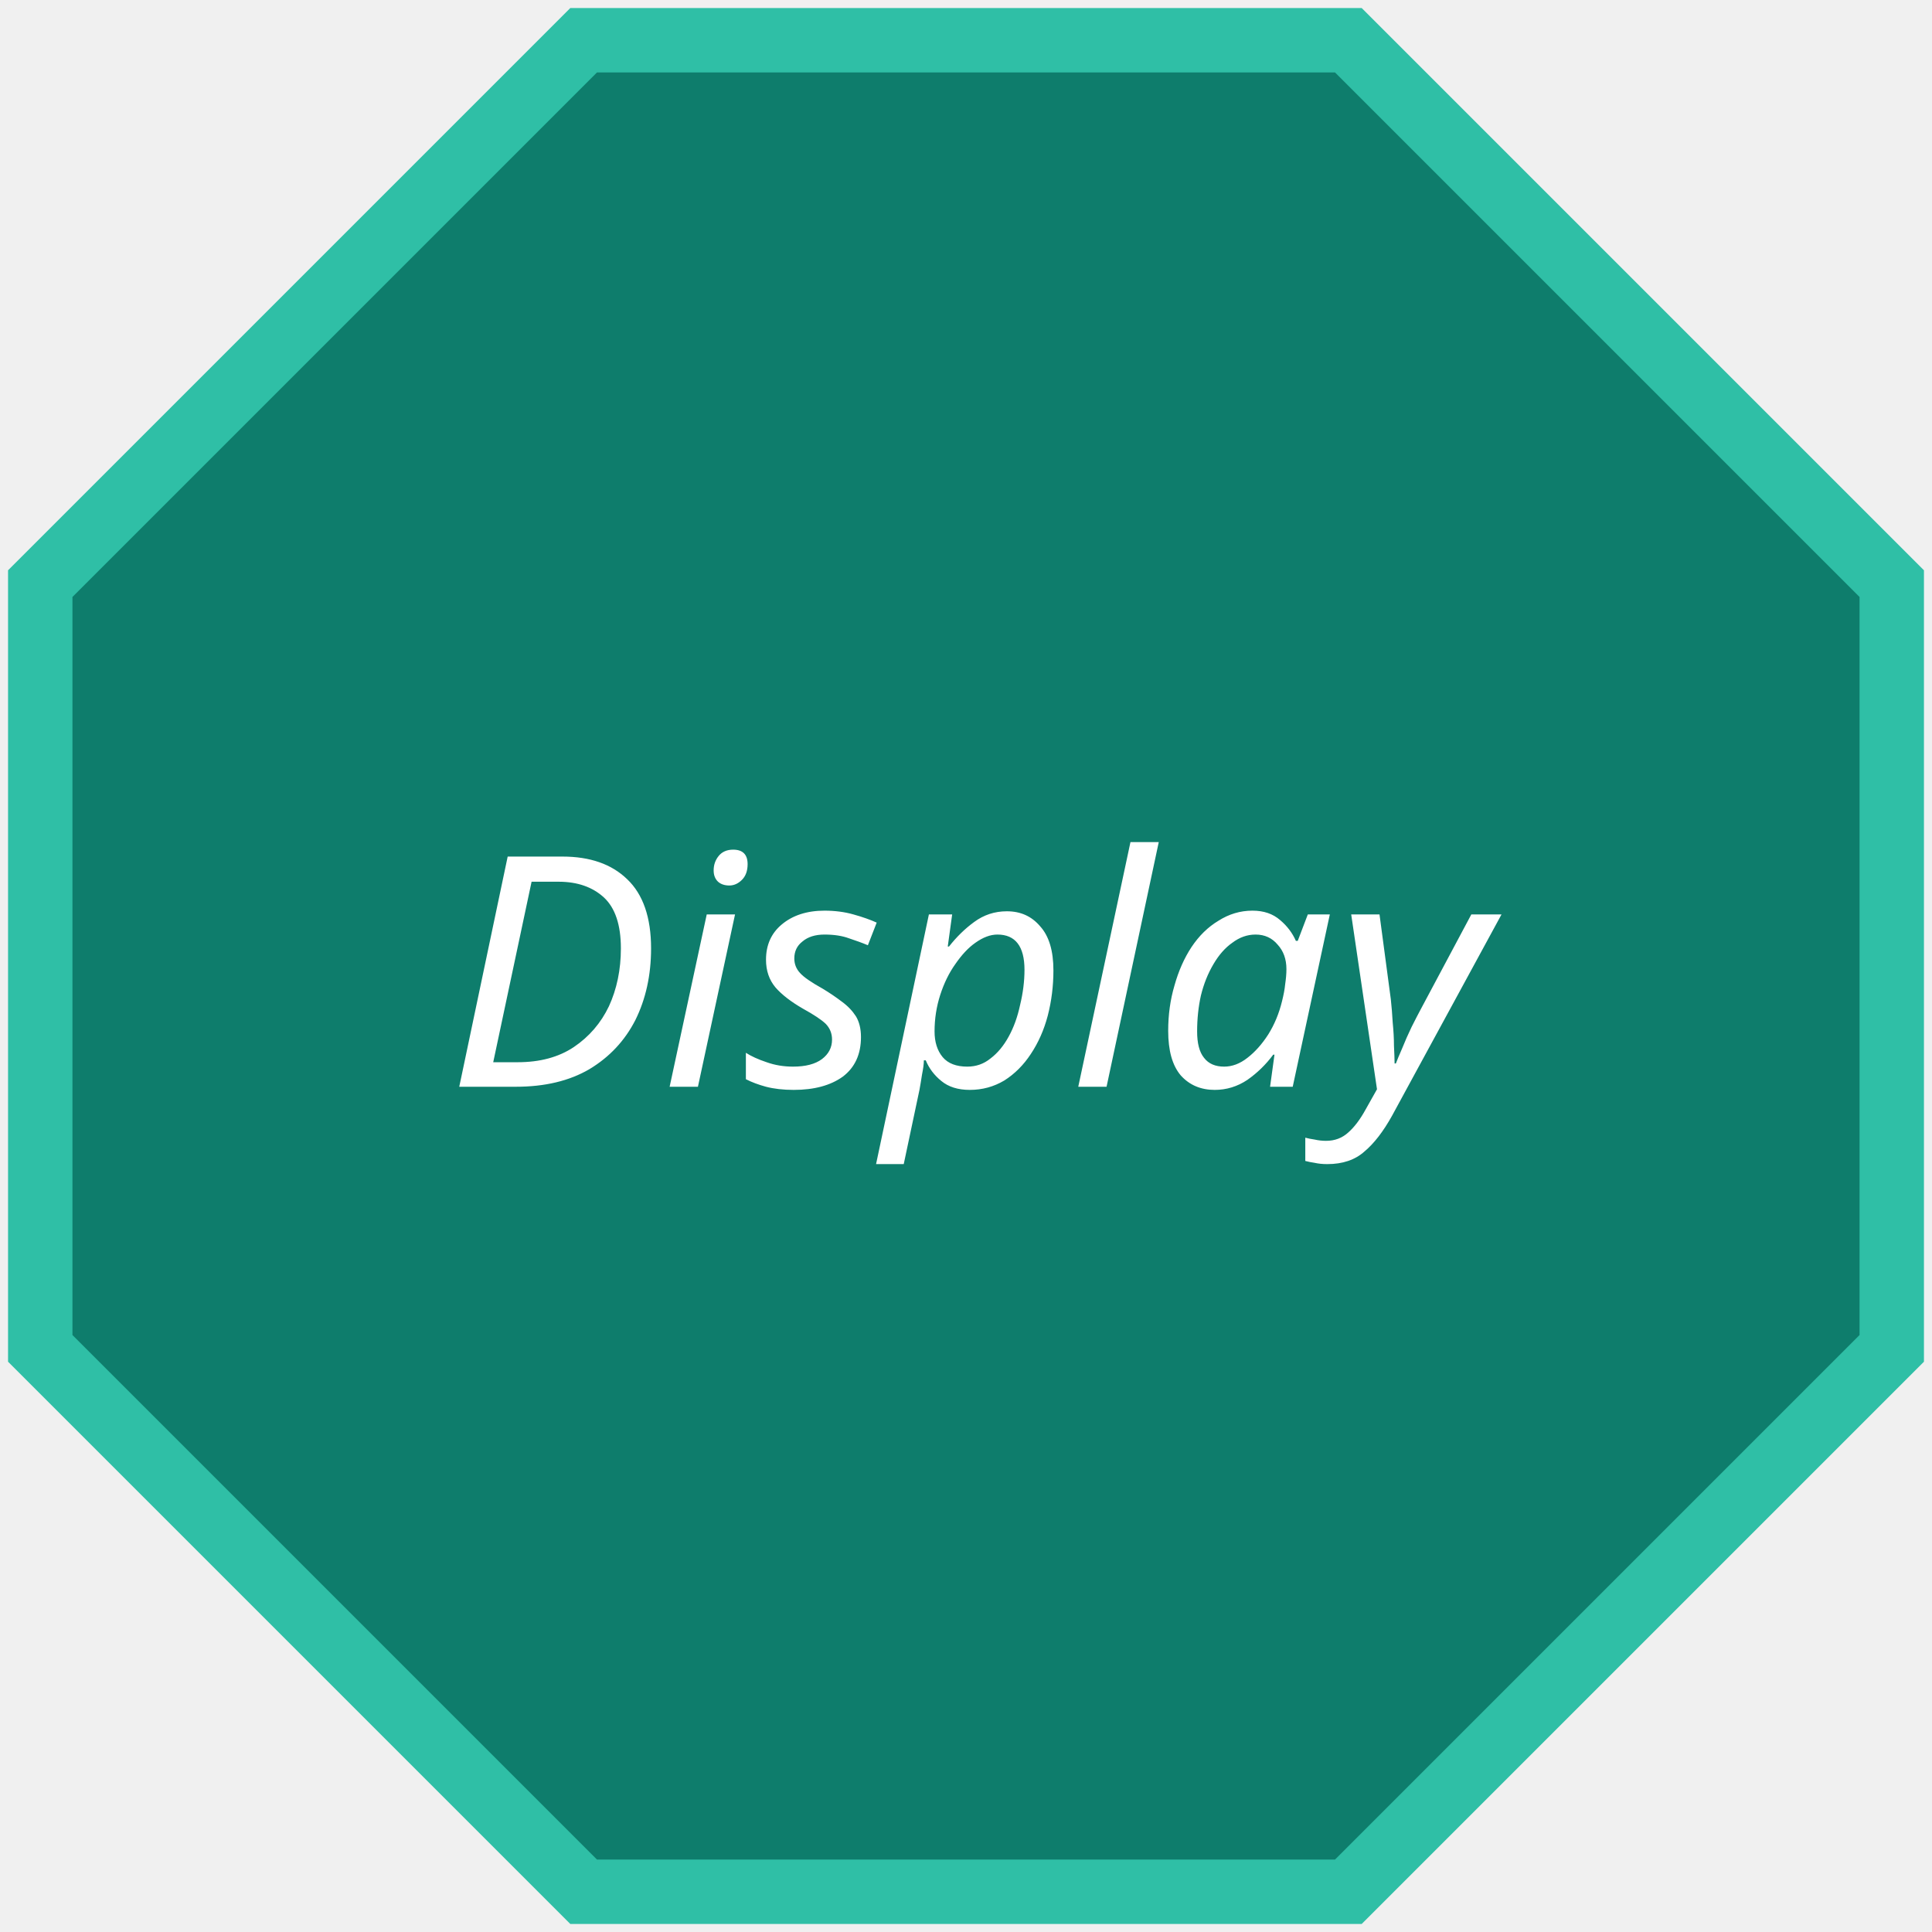
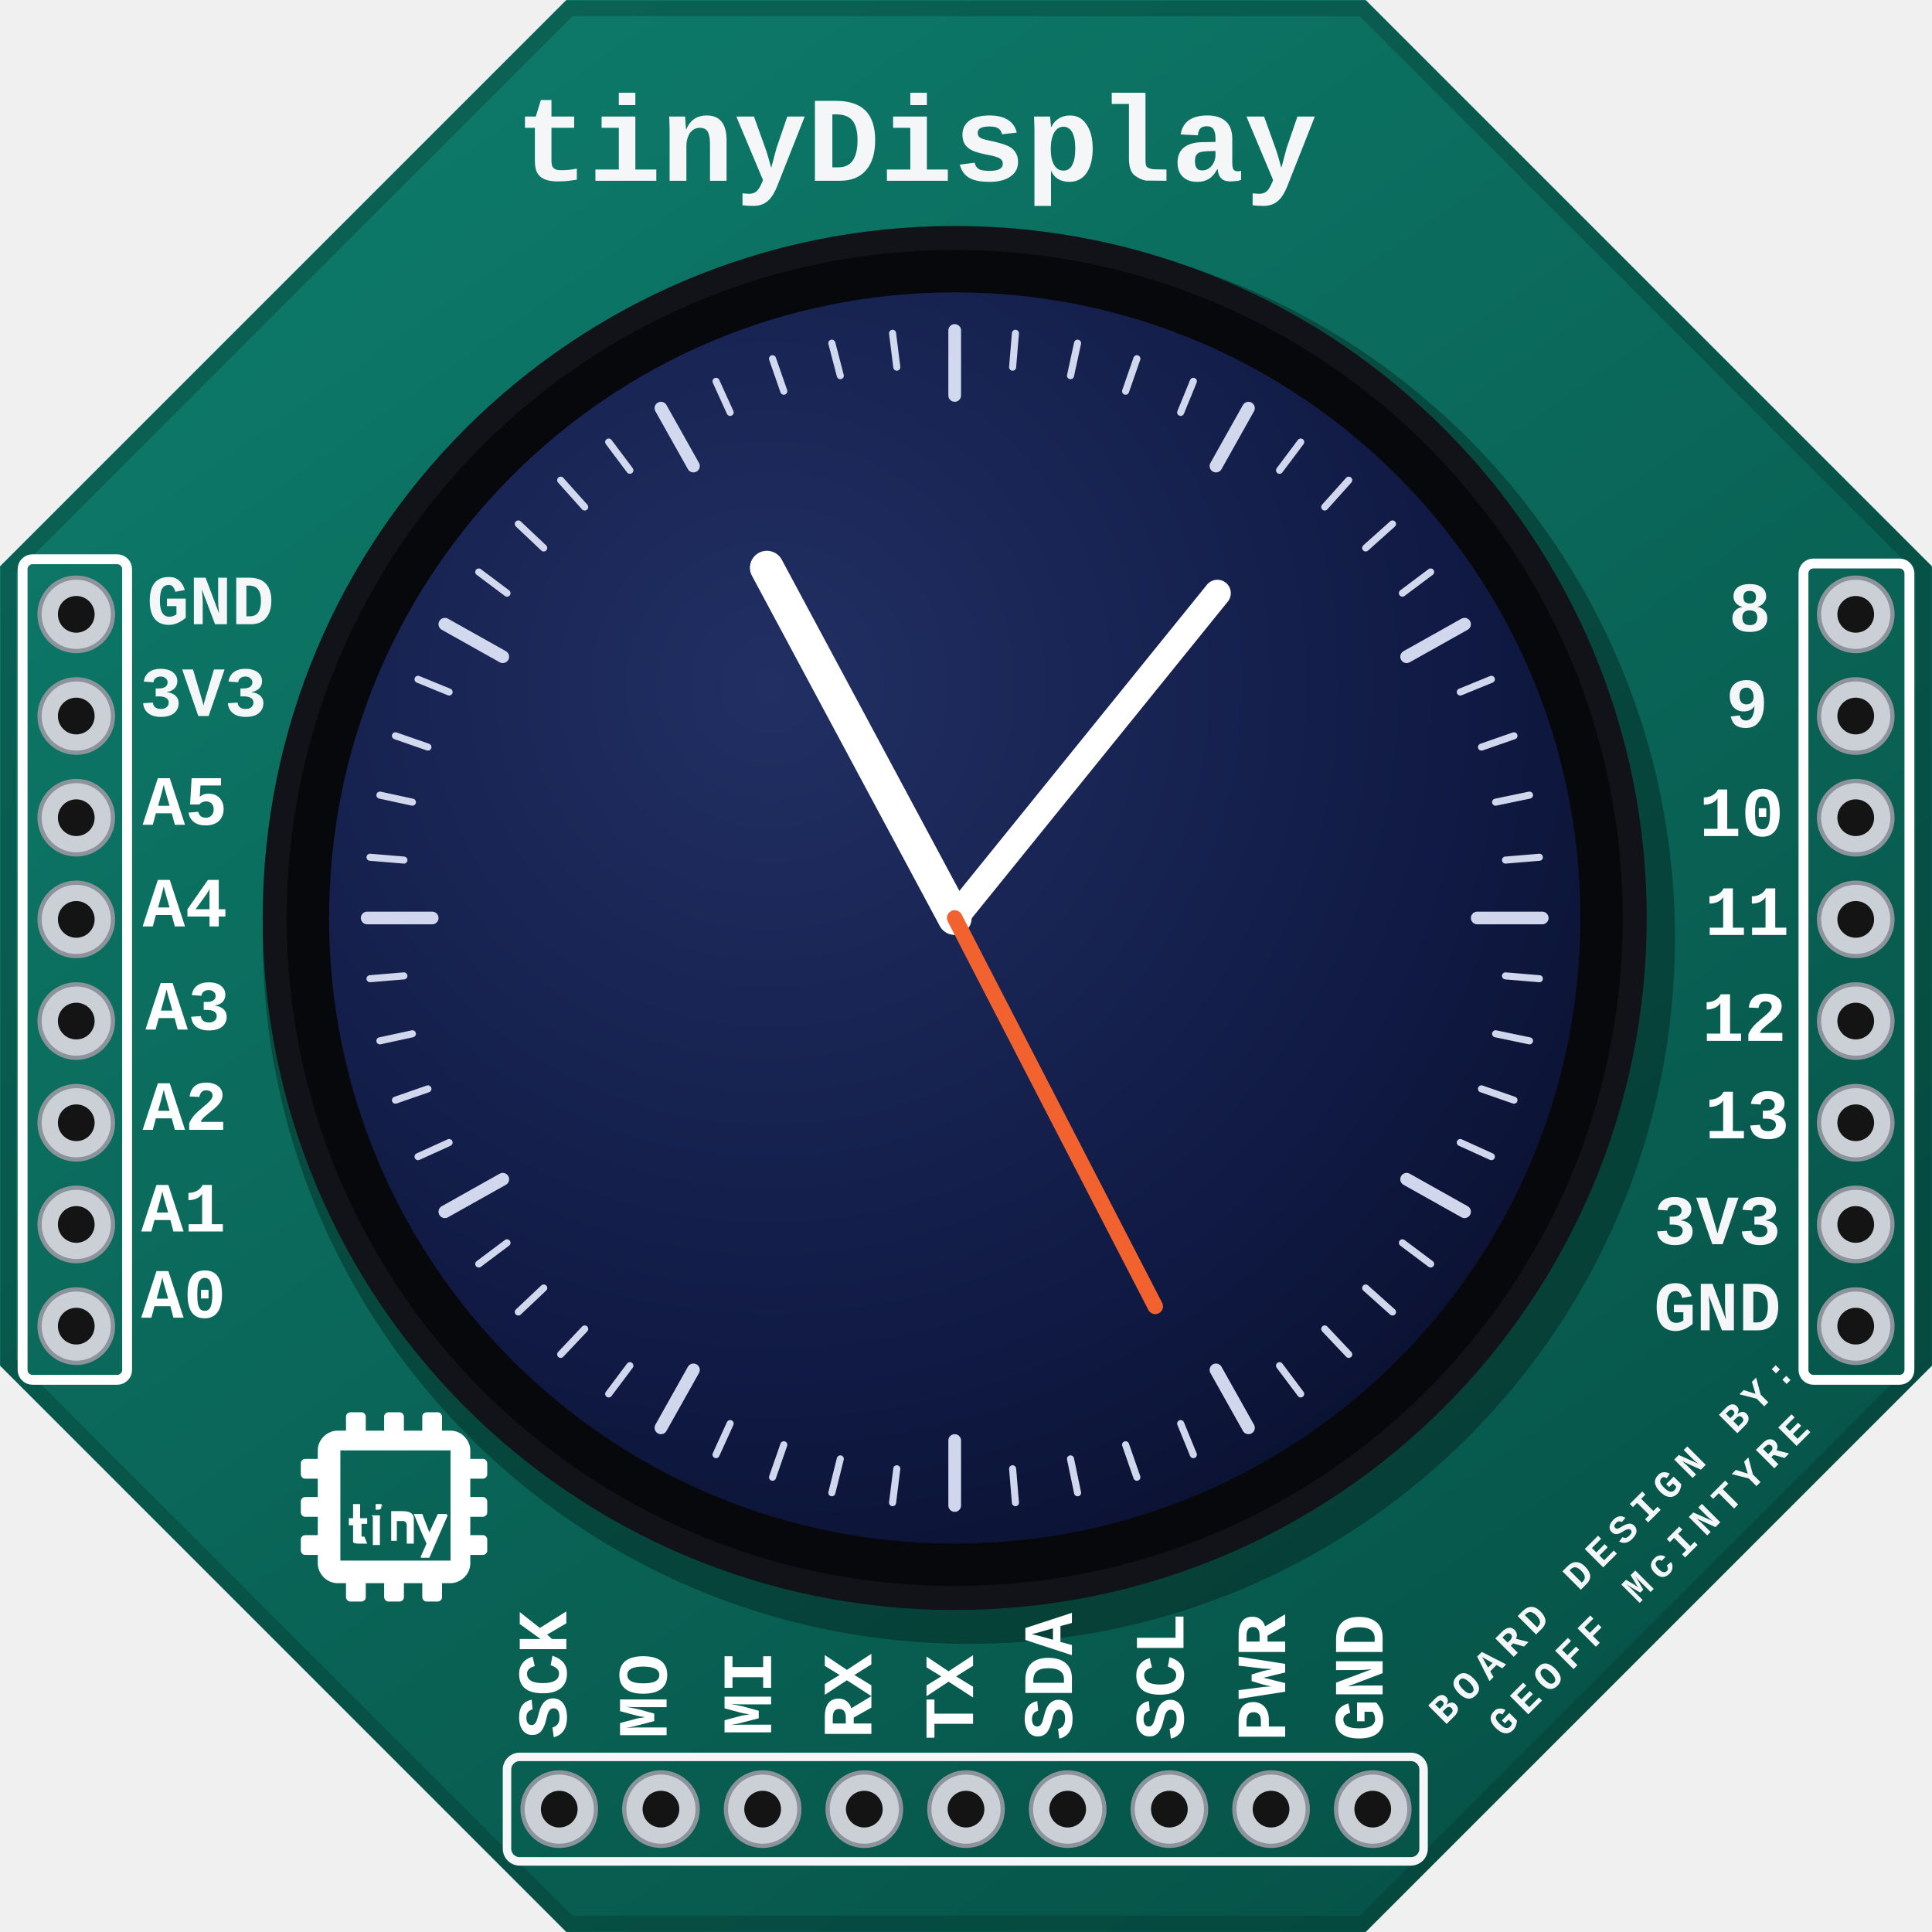
- <svg xmlns="http://www.w3.org/2000/svg" viewBox="0 0 48 48">
-   <polygon points="14.5,1 33.5,1 47,14.5 47,33.5 33.5,47 14.5,47 1,33.5 1,14.5" fill="#0e7d6c" stroke="#2fbfa6" stroke-width="1.6" />
-   <text x="24" y="27" font-family="sans-serif" font-size="8" font-style="italic" fill="#ffffff" text-anchor="middle">Display</text>
+ <svg xmlns="http://www.w3.org/2000/svg" id="Layer_1" version="1.1" viewBox="0 0 136.8 136.8">
+   <defs>
+     <style>
+       .st0 {
+         font-size: 2.8px;
+         letter-spacing: .2em;
+       }
+ 
+       .st0, .st1, .st2, .st3, .st4, .st5, .st6, .st7 {
+         isolation: isolate;
+       }
+ 
+       .st0, .st1, .st8, .st4 {
+         font-family: CourierNewPS-BoldMT, 'Courier New';
+         font-weight: 700;
+       }
+ 
+       .st0, .st1, .st4 {
+         fill: #f4f6f8;
+       }
+ 
+       .st9 {
+         stroke-width: 1.9px;
+       }
+ 
+       .st9, .st10, .st3, .st6, .st11, .st12, .st7, .st13 {
+         fill: none;
+       }
+ 
+       .st9, .st10, .st6, .st11, .st7 {
+         stroke-linecap: round;
+       }
+ 
+       .st9, .st10, .st13 {
+         stroke: #fff;
+       }
+ 
+       .st10 {
+         stroke-width: 2.4px;
+       }
+ 
+       .st1, .st8 {
+         font-size: 5px;
+       }
+ 
+       .st14 {
+         fill: #141414;
+       }
+ 
+       .st15, .st2, .st8 {
+         fill: #fff;
+       }
+ 
+       .st16 {
+         fill: url(#radial-gradient);
+       }
+ 
+       .st17 {
+         fill: #07080b;
+       }
+ 
+       .st2 {
+         opacity: 0;
+       }
+ 
+       .st3 {
+         stroke: #032b25;
+       }
+ 
+       .st3, .st5 {
+         opacity: .3;
+       }
+ 
+       .st3, .st11 {
+         stroke-width: 1.1px;
+       }
+ 
+       .st18 {
+         fill: #cbd0d6;
+         stroke: #8d939b;
+         stroke-width: .3px;
+       }
+ 
+       .st4 {
+         font-size: 8.6px;
+         letter-spacing: 0em;
+       }
+ 
+       .st6 {
+         stroke-width: .5px;
+       }
+ 
+       .st6, .st7 {
+         opacity: .9;
+         stroke: #e6ecff;
+       }
+ 
+       .st11 {
+         stroke: #f2622f;
+       }
+ 
+       .st12 {
+         stroke: #f4f6f8;
+         stroke-width: .6px;
+       }
+ 
+       .st19 {
+         fill: url(#linear-gradient);
+       }
+ 
+       .st7 {
+         stroke-width: .9px;
+       }
+ 
+       .st13 {
+         stroke-width: .7px;
+       }
+ 
+       .st20 {
+         fill: #111318;
+       }
+     </style>
+     <linearGradient id="linear-gradient" x1="-74.3" y1="347.5" x2="-73.6" y2="346.5" gradientTransform="translate(10185 47532.2) scale(136.8 -136.8)" gradientUnits="userSpaceOnUse">
+       <stop offset="0" stop-color="#0e7d6c" />
+       <stop offset="1" stop-color="#065247" />
+     </linearGradient>
+     <radialGradient id="radial-gradient" cx="-73.8" cy="346.3" fx="-73.8" fy="346.3" r=".9" gradientTransform="translate(6593.3 30731.1) scale(88.6 -88.6)" gradientUnits="userSpaceOnUse">
+       <stop offset="0" stop-color="#212f63" />
+       <stop offset=".6" stop-color="#101a44" />
+       <stop offset="1" stop-color="#070c26" />
+     </radialGradient>
+   </defs>
+   <g id="breadboard">
+     <polygon class="st19" points="40.1 0 96.7 0 136.8 40.1 136.8 96.7 96.7 136.8 40.1 136.8 0 96.7 0 40.1 40.1 0" />
+     <polygon class="st3" points="40.3 .6 96.5 .6 136.2 40.3 136.2 96.5 96.5 136.2 40.3 136.2 .6 96.5 .6 40.3 40.3 .6" />
+     <circle class="st5" cx="68.6" cy="66.4" r="50" />
+     <circle class="st20" cx="67.6" cy="65" r="49" />
+     <circle class="st17" cx="67.6" cy="65" r="47.3" />
+     <circle class="st16" cx="67.6" cy="65" r="44.3" />
+     <line class="st7" x1="67.6" y1="23.4" x2="67.6" y2="28" />
+     <line class="st6" x1="71.9" y1="23.6" x2="71.7" y2="26" />
+     <line class="st6" x1="76.3" y1="24.3" x2="75.8" y2="26.6" />
+     <line class="st6" x1="80.5" y1="25.4" x2="79.7" y2="27.7" />
+     <line class="st6" x1="84.5" y1="27" x2="83.6" y2="29.2" />
+     <line class="st7" x1="88.4" y1="28.9" x2="86.1" y2="33" />
+     <line class="st6" x1="92.1" y1="31.3" x2="90.6" y2="33.3" />
+     <line class="st6" x1="95.5" y1="34" x2="93.8" y2="35.9" />
+     <line class="st6" x1="98.6" y1="37.1" x2="96.7" y2="38.8" />
+     <line class="st6" x1="101.3" y1="40.5" x2="99.3" y2="42" />
+     <line class="st7" x1="103.7" y1="44.2" x2="99.6" y2="46.5" />
+     <line class="st6" x1="105.6" y1="48.1" x2="103.4" y2="49" />
+     <line class="st6" x1="107.2" y1="52.1" x2="104.9" y2="52.9" />
+     <line class="st6" x1="108.3" y1="56.3" x2="105.9" y2="56.8" />
+     <line class="st6" x1="109" y1="60.7" x2="106.6" y2="60.9" />
+     <line class="st7" x1="109.2" y1="65" x2="104.6" y2="65" />
+     <line class="st6" x1="109" y1="69.3" x2="106.6" y2="69.1" />
+     <line class="st6" x1="108.3" y1="73.7" x2="105.9" y2="73.2" />
+     <line class="st6" x1="107.2" y1="77.9" x2="104.9" y2="77.1" />
+     <line class="st6" x1="105.6" y1="81.9" x2="103.4" y2="80.9" />
+     <line class="st7" x1="103.7" y1="85.8" x2="99.6" y2="83.5" />
+     <line class="st6" x1="101.3" y1="89.5" x2="99.3" y2="88" />
+     <line class="st6" x1="98.6" y1="92.9" x2="96.7" y2="91.2" />
+     <line class="st6" x1="95.5" y1="95.9" x2="93.8" y2="94.1" />
+     <line class="st6" x1="92.1" y1="98.7" x2="90.6" y2="96.7" />
+     <line class="st7" x1="88.4" y1="101.1" x2="86.1" y2="97" />
+     <line class="st6" x1="84.5" y1="103" x2="83.6" y2="100.8" />
+     <line class="st6" x1="80.5" y1="104.6" x2="79.7" y2="102.3" />
+     <line class="st6" x1="76.3" y1="105.7" x2="75.8" y2="103.3" />
+     <line class="st6" x1="71.9" y1="106.4" x2="71.7" y2="104" />
+     <line class="st7" x1="67.6" y1="106.6" x2="67.6" y2="102" />
+     <line class="st6" x1="63.2" y1="106.4" x2="63.5" y2="104" />
+     <line class="st6" x1="58.9" y1="105.7" x2="59.5" y2="103.3" />
+     <line class="st6" x1="54.7" y1="104.6" x2="55.5" y2="102.3" />
+     <line class="st6" x1="50.7" y1="103" x2="51.7" y2="100.8" />
+     <line class="st7" x1="46.8" y1="101.1" x2="49.1" y2="97" />
+     <line class="st6" x1="43.1" y1="98.7" x2="44.6" y2="96.7" />
+     <line class="st6" x1="39.7" y1="95.9" x2="41.4" y2="94.1" />
+     <line class="st6" x1="36.7" y1="92.9" x2="38.5" y2="91.2" />
+     <line class="st6" x1="33.9" y1="89.5" x2="35.9" y2="88" />
+     <line class="st7" x1="31.5" y1="85.8" x2="35.6" y2="83.5" />
+     <line class="st6" x1="29.6" y1="81.9" x2="31.8" y2="80.9" />
+     <line class="st6" x1="28" y1="77.9" x2="30.3" y2="77.1" />
+     <line class="st6" x1="26.9" y1="73.7" x2="29.2" y2="73.2" />
+     <line class="st6" x1="26.2" y1="69.3" x2="28.6" y2="69.1" />
+     <line class="st7" x1="26" y1="65" x2="30.6" y2="65" />
+     <line class="st6" x1="26.2" y1="60.7" x2="28.6" y2="60.9" />
+     <line class="st6" x1="26.9" y1="56.3" x2="29.2" y2="56.8" />
+     <line class="st6" x1="28" y1="52.1" x2="30.3" y2="52.9" />
+     <line class="st6" x1="29.6" y1="48.1" x2="31.8" y2="49" />
+     <line class="st7" x1="31.5" y1="44.2" x2="35.6" y2="46.5" />
+     <line class="st6" x1="33.9" y1="40.5" x2="35.9" y2="42" />
+     <line class="st6" x1="36.7" y1="37.1" x2="38.5" y2="38.8" />
+     <line class="st6" x1="39.7" y1="34" x2="41.4" y2="35.9" />
+     <line class="st6" x1="43.1" y1="31.3" x2="44.6" y2="33.3" />
+     <line class="st7" x1="46.8" y1="28.9" x2="49.1" y2="33" />
+     <line class="st6" x1="50.7" y1="27" x2="51.7" y2="29.2" />
+     <line class="st6" x1="54.7" y1="25.4" x2="55.5" y2="27.7" />
+     <line class="st6" x1="58.9" y1="24.3" x2="59.5" y2="26.6" />
+     <line class="st6" x1="63.2" y1="23.6" x2="63.5" y2="26" />
+     <line class="st10" x1="67.6" y1="65" x2="54.3" y2="40.2" />
+     <line class="st9" x1="67.6" y1="65" x2="86.2" y2="42" />
+     <line class="st11" x1="67.6" y1="65" x2="81.8" y2="92.5" />
+     <ellipse class="st2" cx="55.2" cy="51.7" rx="18.6" ry="7.1" />
+   </g>
+   <text class="st8" transform="translate(75.9 123.2) rotate(-90)">
+     <tspan x="0" y="0">SDA</tspan>
+   </text>
+   <text class="st1" transform="translate(122.4 44.7)">
+     <tspan x="0" y="0">8</tspan>
+   </text>
+   <text class="st1" transform="translate(122.2 51.5)">
+     <tspan x="0" y="0">9</tspan>
+   </text>
+   <text class="st8" transform="translate(120.3 59.2)">
+     <tspan x="0" y="0">10</tspan>
+   </text>
+   <text class="st8" transform="translate(120.5 73.7)">
+     <tspan x="0" y="0">12</tspan>
+   </text>
+   <text class="st1" transform="translate(10.4 44.2)">
+     <tspan x="0" y="0">GND</tspan>
+   </text>
+   <text class="st1" transform="translate(9.9 50.7)">
+     <tspan x="0" y="0">3V3</tspan>
+   </text>
+   <text class="st8" transform="translate(10.1 58.4)">
+     <tspan x="0" y="0">A5</tspan>
+   </text>
+   <text class="st8" transform="translate(10.1 65.6)">
+     <tspan x="0" y="0">A4</tspan>
+   </text>
+   <text class="st8" transform="translate(10.3 72.9)">
+     <tspan x="0" y="0">A3</tspan>
+   </text>
+   <text class="st8" transform="translate(10.1 80)">
+     <tspan x="0" y="0">A2</tspan>
+   </text>
+   <text class="st1" transform="translate(117.1 88.1)">
+     <tspan x="0" y="0">3V3</tspan>
+   </text>
+   <text class="st1" transform="translate(117.1 94.2)">
+     <tspan x="0" y="0">GND</tspan>
+   </text>
+   <text class="st8" transform="translate(10 87.2)">
+     <tspan x="0" y="0">A1</tspan>
+   </text>
+   <text class="st8" transform="translate(10 93.3)">
+     <tspan x="0" y="0">A0</tspan>
+   </text>
+   <text class="st8" transform="translate(40.1 123.1) rotate(-90)">
+     <tspan x="0" y="0">SCK</tspan>
+   </text>
+   <text class="st8" transform="translate(47.2 123.1) rotate(-90)">
+     <tspan x="0" y="0">MO</tspan>
+   </text>
+   <text class="st8" transform="translate(54.6 122.9) rotate(-90)">
+     <tspan x="0" y="0">MI</tspan>
+   </text>
+   <text class="st8" transform="translate(61.7 123.1) rotate(-90)">
+     <tspan x="0" y="0">RX</tspan>
+   </text>
+   <text class="st8" transform="translate(68.9 123.2) rotate(-90)">
+     <tspan x="0" y="0">TX</tspan>
+   </text>
+   <text class="st8" transform="translate(83.8 123.2) rotate(-90)">
+     <tspan x="0" y="0">SCL</tspan>
+   </text>
+   <text class="st8" transform="translate(91 123.3) rotate(-90)">
+     <tspan x="0" y="0">PWR</tspan>
+   </text>
+   <text class="st8" transform="translate(97.9 123.3) rotate(-90)">
+     <tspan x="0" y="0">GND</tspan>
+   </text>
+   <rect class="st13" x="127.7" y="39.9" width="7.5" height="57.8" rx=".7" ry=".7" />
+   <rect class="st13" x="1.6" y="39.6" width="7.4" height="58.1" rx=".7" ry=".7" />
+   <text class="st8" transform="translate(120.7 66.2)">
+     <tspan x="0" y="0">11</tspan>
+   </text>
+   <text class="st8" transform="translate(120.7 80.6)">
+     <tspan x="0" y="0">13</tspan>
+   </text>
+   <g id="HATCH">
+     <path class="st15" d="M26.3,107.3h.6v2.1h0s0,0,0,0h-.5s0,0,0,0v-2M27,106.6h0c0,0,0,.2,0,.2h0c0,0-.1.1-.2.1h0c0,0-.2,0-.2,0h0s0,0,0-.1c0,0,0,0,0-.1h0c0,0,0-.2,0-.2h0s0,0,0,0c0,0,.1,0,.2,0h0c0,0,.2,0,.2,0h0c0,0,.1.2.1.2Z" />
+   </g>
+   <g id="HATCH1" data-name="HATCH">
+     <path class="st15" d="M29.3,108.1v1.2h0c0,0-.5,0-.5,0h0v-1.3c0-.1,0-.2-.2-.3,0,0-.1,0-.2,0h0c-.2,0-.3,0-.3,0h0c0,0,0,.1,0,.2v1.2h0c0,0-.4,0-.4,0h0v-2.1h0c0,0,.4,0,.4,0h0c0,0,.1,0,.2,0,0,0,.1,0,.2,0h0c.4,0,.7.1.8.4,0,.1,0,.3,0,.4Z" />
+   </g>
+   <g id="HATCH2" data-name="HATCH">
+     <path class="st15" d="M31.7,107.3l-1.3,3h-.6c0,0,0-.1,0-.1l.4-.9-.4-.9-.5-1.2h.6s0,0,0,0l.5,1.3s0,0,0,0l.6-1.3h.6Z" />
+   </g>
+   <g id="HATCH3" data-name="HATCH">
+     <path class="st15" d="M31.9,110.5h-7.8v-7.8h7.8v7.8M34.2,104.7c.1,0,.3-.1.3-.3v-.8c0-.1-.1-.3-.3-.3h-.9v-.6c0-.7-.6-1.4-1.4-1.4h-.6v-1c0-.1-.1-.3-.3-.3h-.8c-.1,0-.3.1-.3.3v1h-1.3v-1c0-.1-.1-.3-.3-.3h-.8c-.1,0-.3.1-.3.3v1h-1.3v-1c0-.1-.1-.3-.3-.3h-.8c-.1,0-.3.1-.3.3v1h-.6c-.7,0-1.4.6-1.4,1.4v.6h-.9c-.1,0-.3.1-.3.3v.8c0,.1.1.3.3.3h.9v1.3h-.9c-.1,0-.3.1-.3.3v.8c0,.1.1.3.3.3h.9v1.3h-.9c-.1,0-.3.1-.3.3v.8c0,.1.1.3.3.3h.9v.6c0,.7.6,1.4,1.4,1.4h.6v1c0,.1.1.3.3.3h.8c.1,0,.3-.1.3-.3v-1h1.3v1c0,.1.1.3.3.3h.8c.1,0,.3-.1.3-.3v-1h1.3v1c0,.1.1.3.3.3h.8c.1,0,.3-.1.3-.3v-1h.6c.7,0,1.4-.6,1.4-1.4v-.6h.9c.1,0,.3-.1.3-.3v-.8c0-.1-.1-.3-.3-.3h-.9v-1.3h.9c.1,0,.3-.1.3-.3v-.8c0-.1-.1-.3-.3-.3h-.9v-1.3h.9Z" />
+   </g>
+   <g id="HATCH4" data-name="HATCH">
+     <path class="st15" d="M25.9,109.3h0s0,0-.2,0c0,0-.2,0-.3,0h0c-.1,0-.3,0-.4-.1,0,0,0,0,0,0h0s0,0,0,0c0,0,0,0,0,0,0,0,0-.2,0-.3v-.9h-.3s0,0,0,0v-.5s0,0,0,0h.3v-1h.5s0,0,0,0v1h.5s0,0,0,0v.4h0s0,0,0,0h-.4v.9c0,0,0,0,0,0,0,0,0,0,0,0s0,0,.2,0h0s.2.5.2.5Z" />
+   </g>
+   <rect class="st12" x="35.9" y="124.4" width="64.9" height="7.4" rx=".9" ry=".9" />
+   <circle id="pin-GND" class="st18" cx="5.4" cy="43.5" r="2.6" />
+   <circle class="st14" cx="5.4" cy="43.5" r="1.3" />
+   <circle id="pin-3V3" class="st18" cx="5.4" cy="50.7" r="2.6" />
+   <circle class="st14" cx="5.4" cy="50.7" r="1.3" />
+   <circle id="pin-A5" class="st18" cx="5.4" cy="57.9" r="2.6" />
+   <circle class="st14" cx="5.4" cy="57.9" r="1.3" />
+   <circle id="pin-A4" class="st18" cx="5.4" cy="65.1" r="2.6" />
+   <circle class="st14" cx="5.4" cy="65.1" r="1.3" />
+   <circle id="pin-A3" class="st18" cx="5.4" cy="72.3" r="2.6" />
+   <circle class="st14" cx="5.4" cy="72.3" r="1.3" />
+   <circle id="pin-A2" class="st18" cx="5.4" cy="79.5" r="2.6" />
+   <circle class="st14" cx="5.4" cy="79.5" r="1.3" />
+   <circle id="pin-A1" class="st18" cx="5.4" cy="86.7" r="2.6" />
+   <circle class="st14" cx="5.4" cy="86.7" r="1.3" />
+   <circle id="pin-A0" class="st18" cx="5.4" cy="93.9" r="2.6" />
+   <circle class="st14" cx="5.4" cy="93.9" r="1.3" />
+   <circle id="pin-D8" class="st18" cx="131.4" cy="43.5" r="2.6" />
+   <circle class="st14" cx="131.4" cy="43.5" r="1.3" />
+   <circle id="pin-D9" class="st18" cx="131.4" cy="50.7" r="2.6" />
+   <circle class="st14" cx="131.4" cy="50.7" r="1.3" />
+   <circle id="pin-D10" class="st18" cx="131.4" cy="57.9" r="2.6" />
+   <circle class="st14" cx="131.4" cy="57.9" r="1.3" />
+   <circle id="pin-D11" class="st18" cx="131.4" cy="65.1" r="2.6" />
+   <circle class="st14" cx="131.4" cy="65.1" r="1.3" />
+   <circle id="pin-D12" class="st18" cx="131.4" cy="72.3" r="2.6" />
+   <circle class="st14" cx="131.4" cy="72.3" r="1.3" />
+   <circle id="pin-D13" class="st18" cx="131.4" cy="79.5" r="2.6" />
+   <circle class="st14" cx="131.4" cy="79.5" r="1.3" />
+   <circle id="pin-3V3.2" class="st18" cx="131.4" cy="86.7" r="2.6" />
+   <circle class="st14" cx="131.4" cy="86.7" r="1.3" />
+   <circle id="pin-GND.2" class="st18" cx="131.4" cy="93.9" r="2.6" />
+   <circle class="st14" cx="131.4" cy="93.9" r="1.3" />
+   <circle id="pin-SCK" class="st18" cx="39.6" cy="128.1" r="2.6" />
+   <circle class="st14" cx="39.6" cy="128.1" r="1.3" />
+   <circle id="pin-MO" class="st18" cx="46.8" cy="128.1" r="2.6" />
+   <circle class="st14" cx="46.8" cy="128.1" r="1.3" />
+   <circle id="pin-MI" class="st18" cx="54" cy="128.1" r="2.6" />
+   <circle class="st14" cx="54" cy="128.1" r="1.3" />
+   <circle id="pin-RX" class="st18" cx="61.2" cy="128.1" r="2.6" />
+   <circle class="st14" cx="61.2" cy="128.1" r="1.3" />
+   <circle id="pin-TX" class="st18" cx="68.4" cy="128.1" r="2.6" />
+   <circle class="st14" cx="68.4" cy="128.1" r="1.3" />
+   <circle id="pin-SDA" class="st18" cx="75.6" cy="128.1" r="2.6" />
+   <circle class="st14" cx="75.6" cy="128.1" r="1.3" />
+   <circle id="pin-SCL" class="st18" cx="82.8" cy="128.1" r="2.6" />
+   <circle class="st14" cx="82.8" cy="128.1" r="1.3" />
+   <circle id="pin-PWR" class="st18" cx="90" cy="128.1" r="2.6" />
+   <circle class="st14" cx="90" cy="128.1" r="1.3" />
+   <circle id="pin-GND.3" class="st18" cx="97.2" cy="128.1" r="2.6" />
+   <circle class="st14" cx="97.2" cy="128.1" r="1.3" />
+   <text class="st4" transform="translate(36.5 12.8)">
+     <tspan x="0" y="0">tinyDisplay</tspan>
+   </text>
+   <text class="st0" transform="translate(102.3 122.2) rotate(-45)">
+     <tspan x="0" y="0">BOARD DESIGN BY:</tspan>
+   </text>
+   <text class="st0" transform="translate(106.5 123.1) rotate(-45)">
+     <tspan x="0" y="0">GEOFF McINTYRE</tspan>
+   </text>
</svg>
